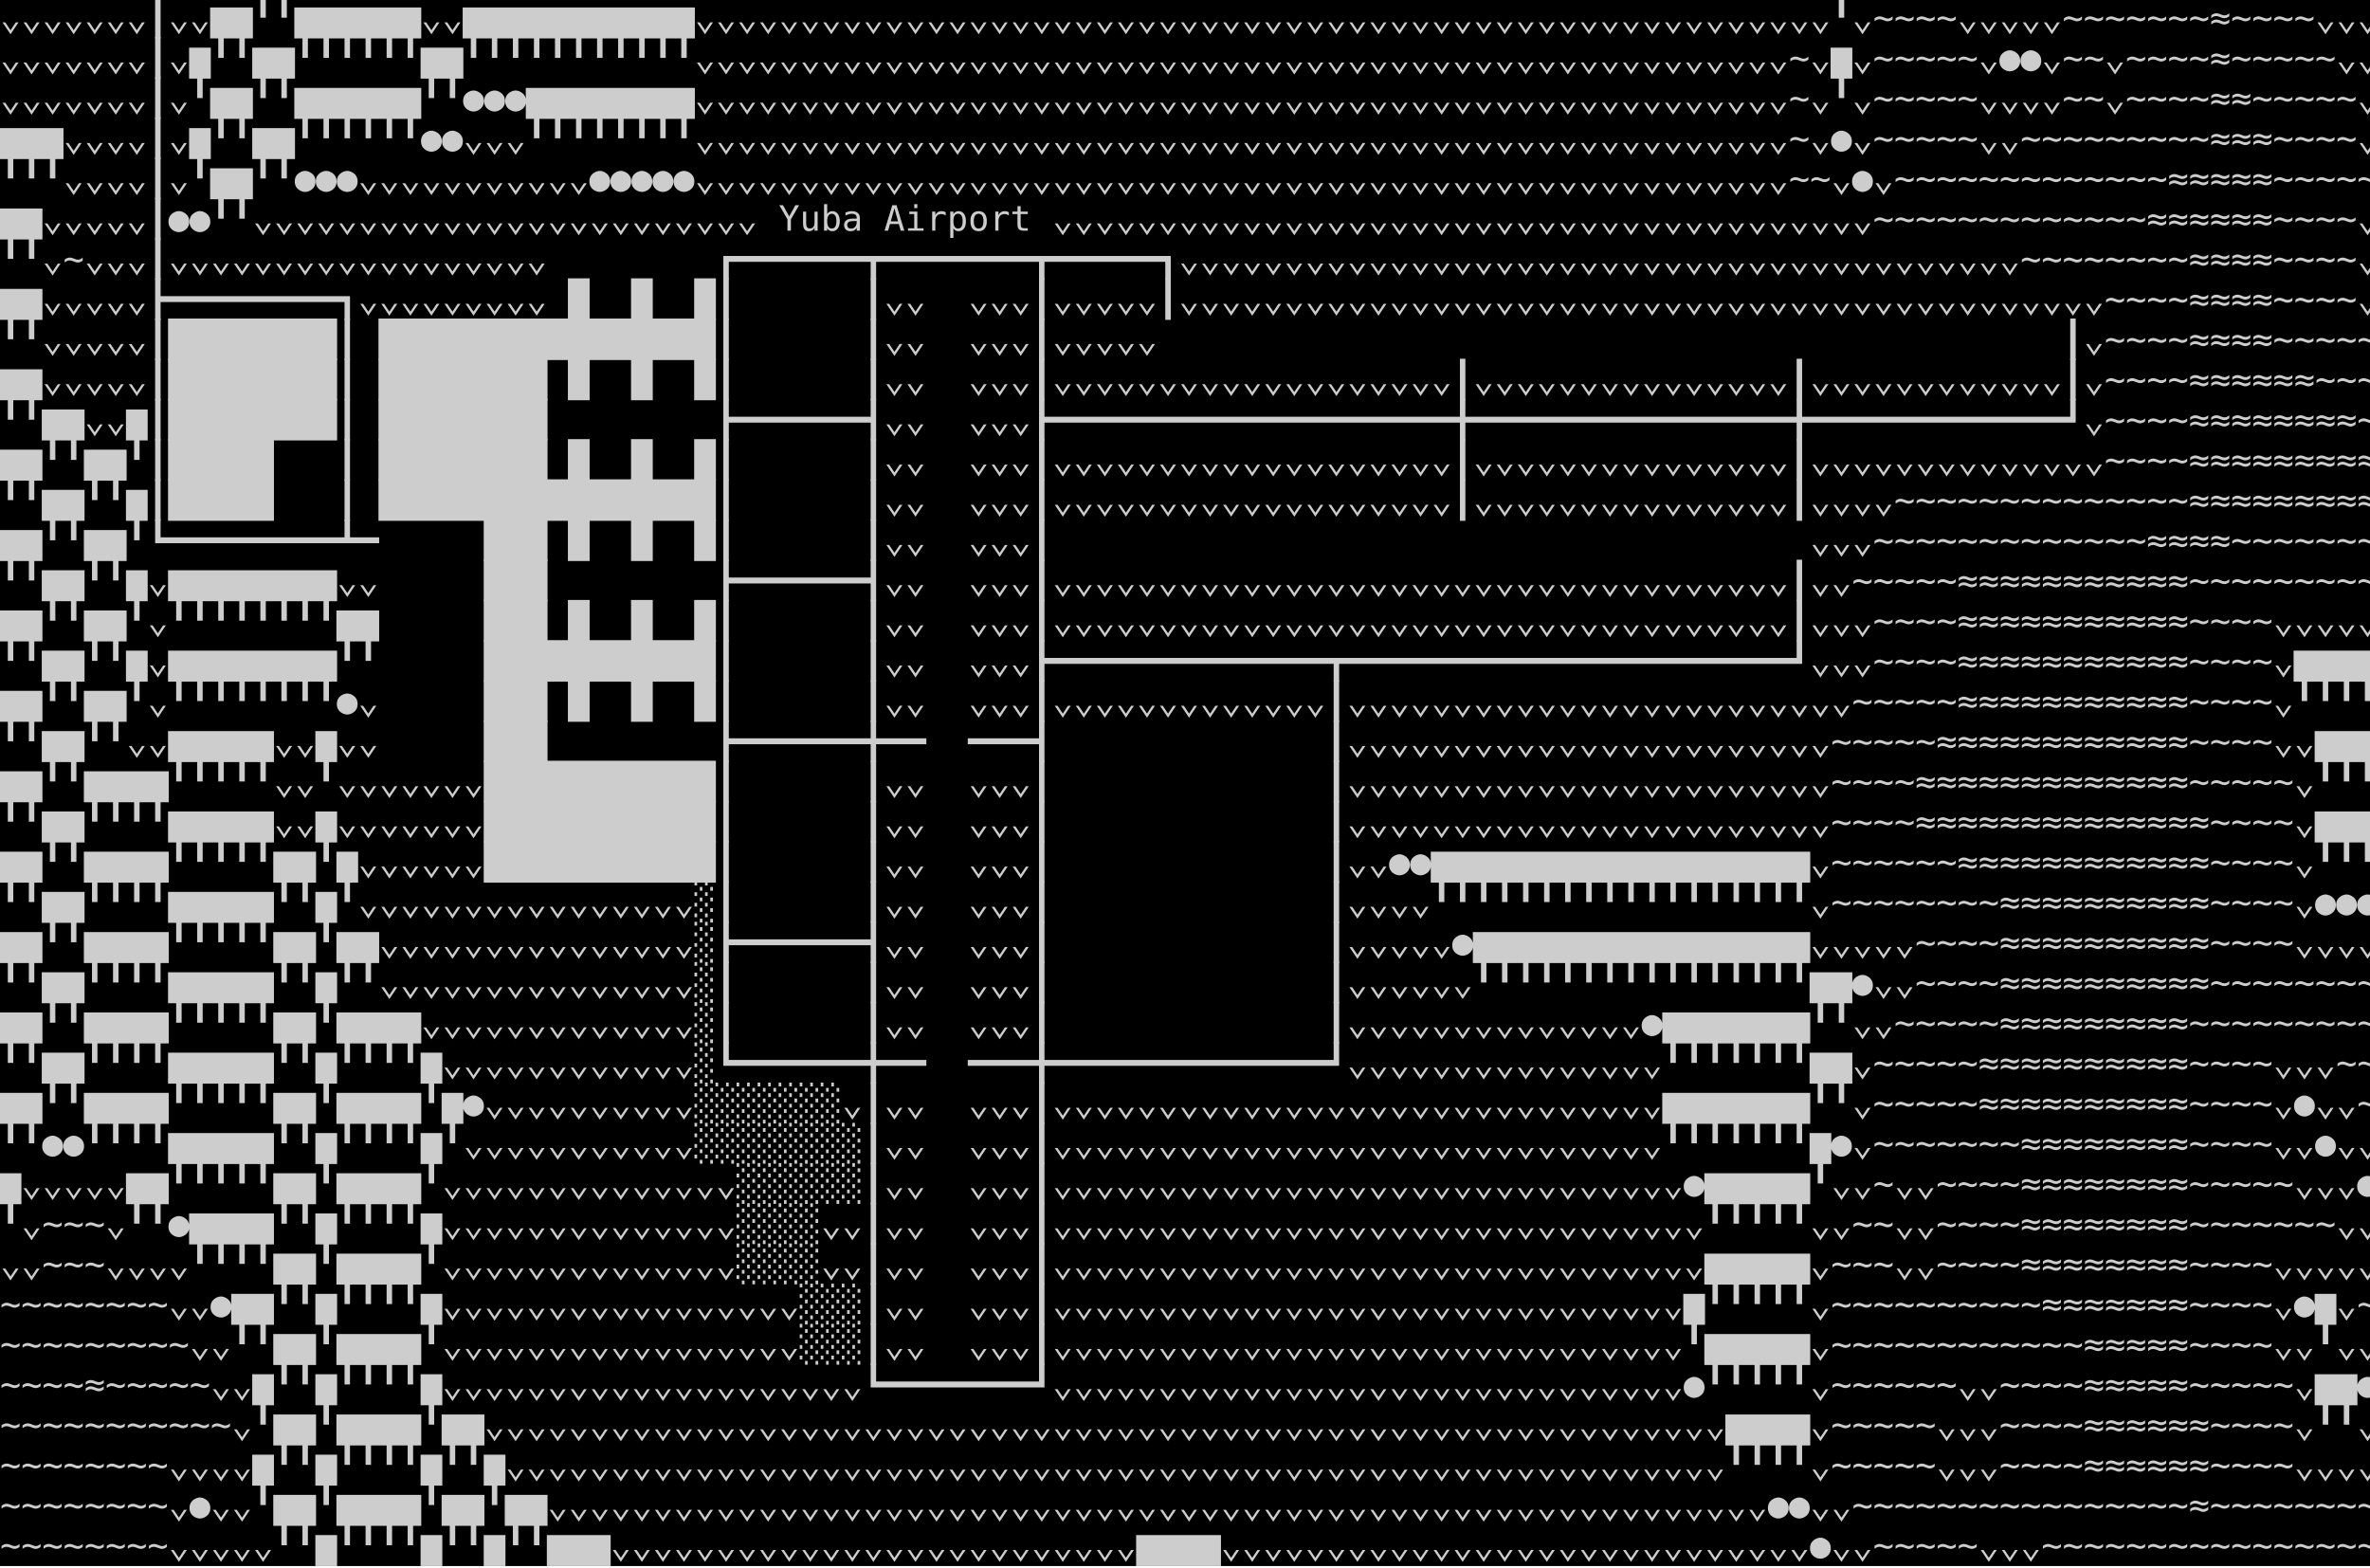
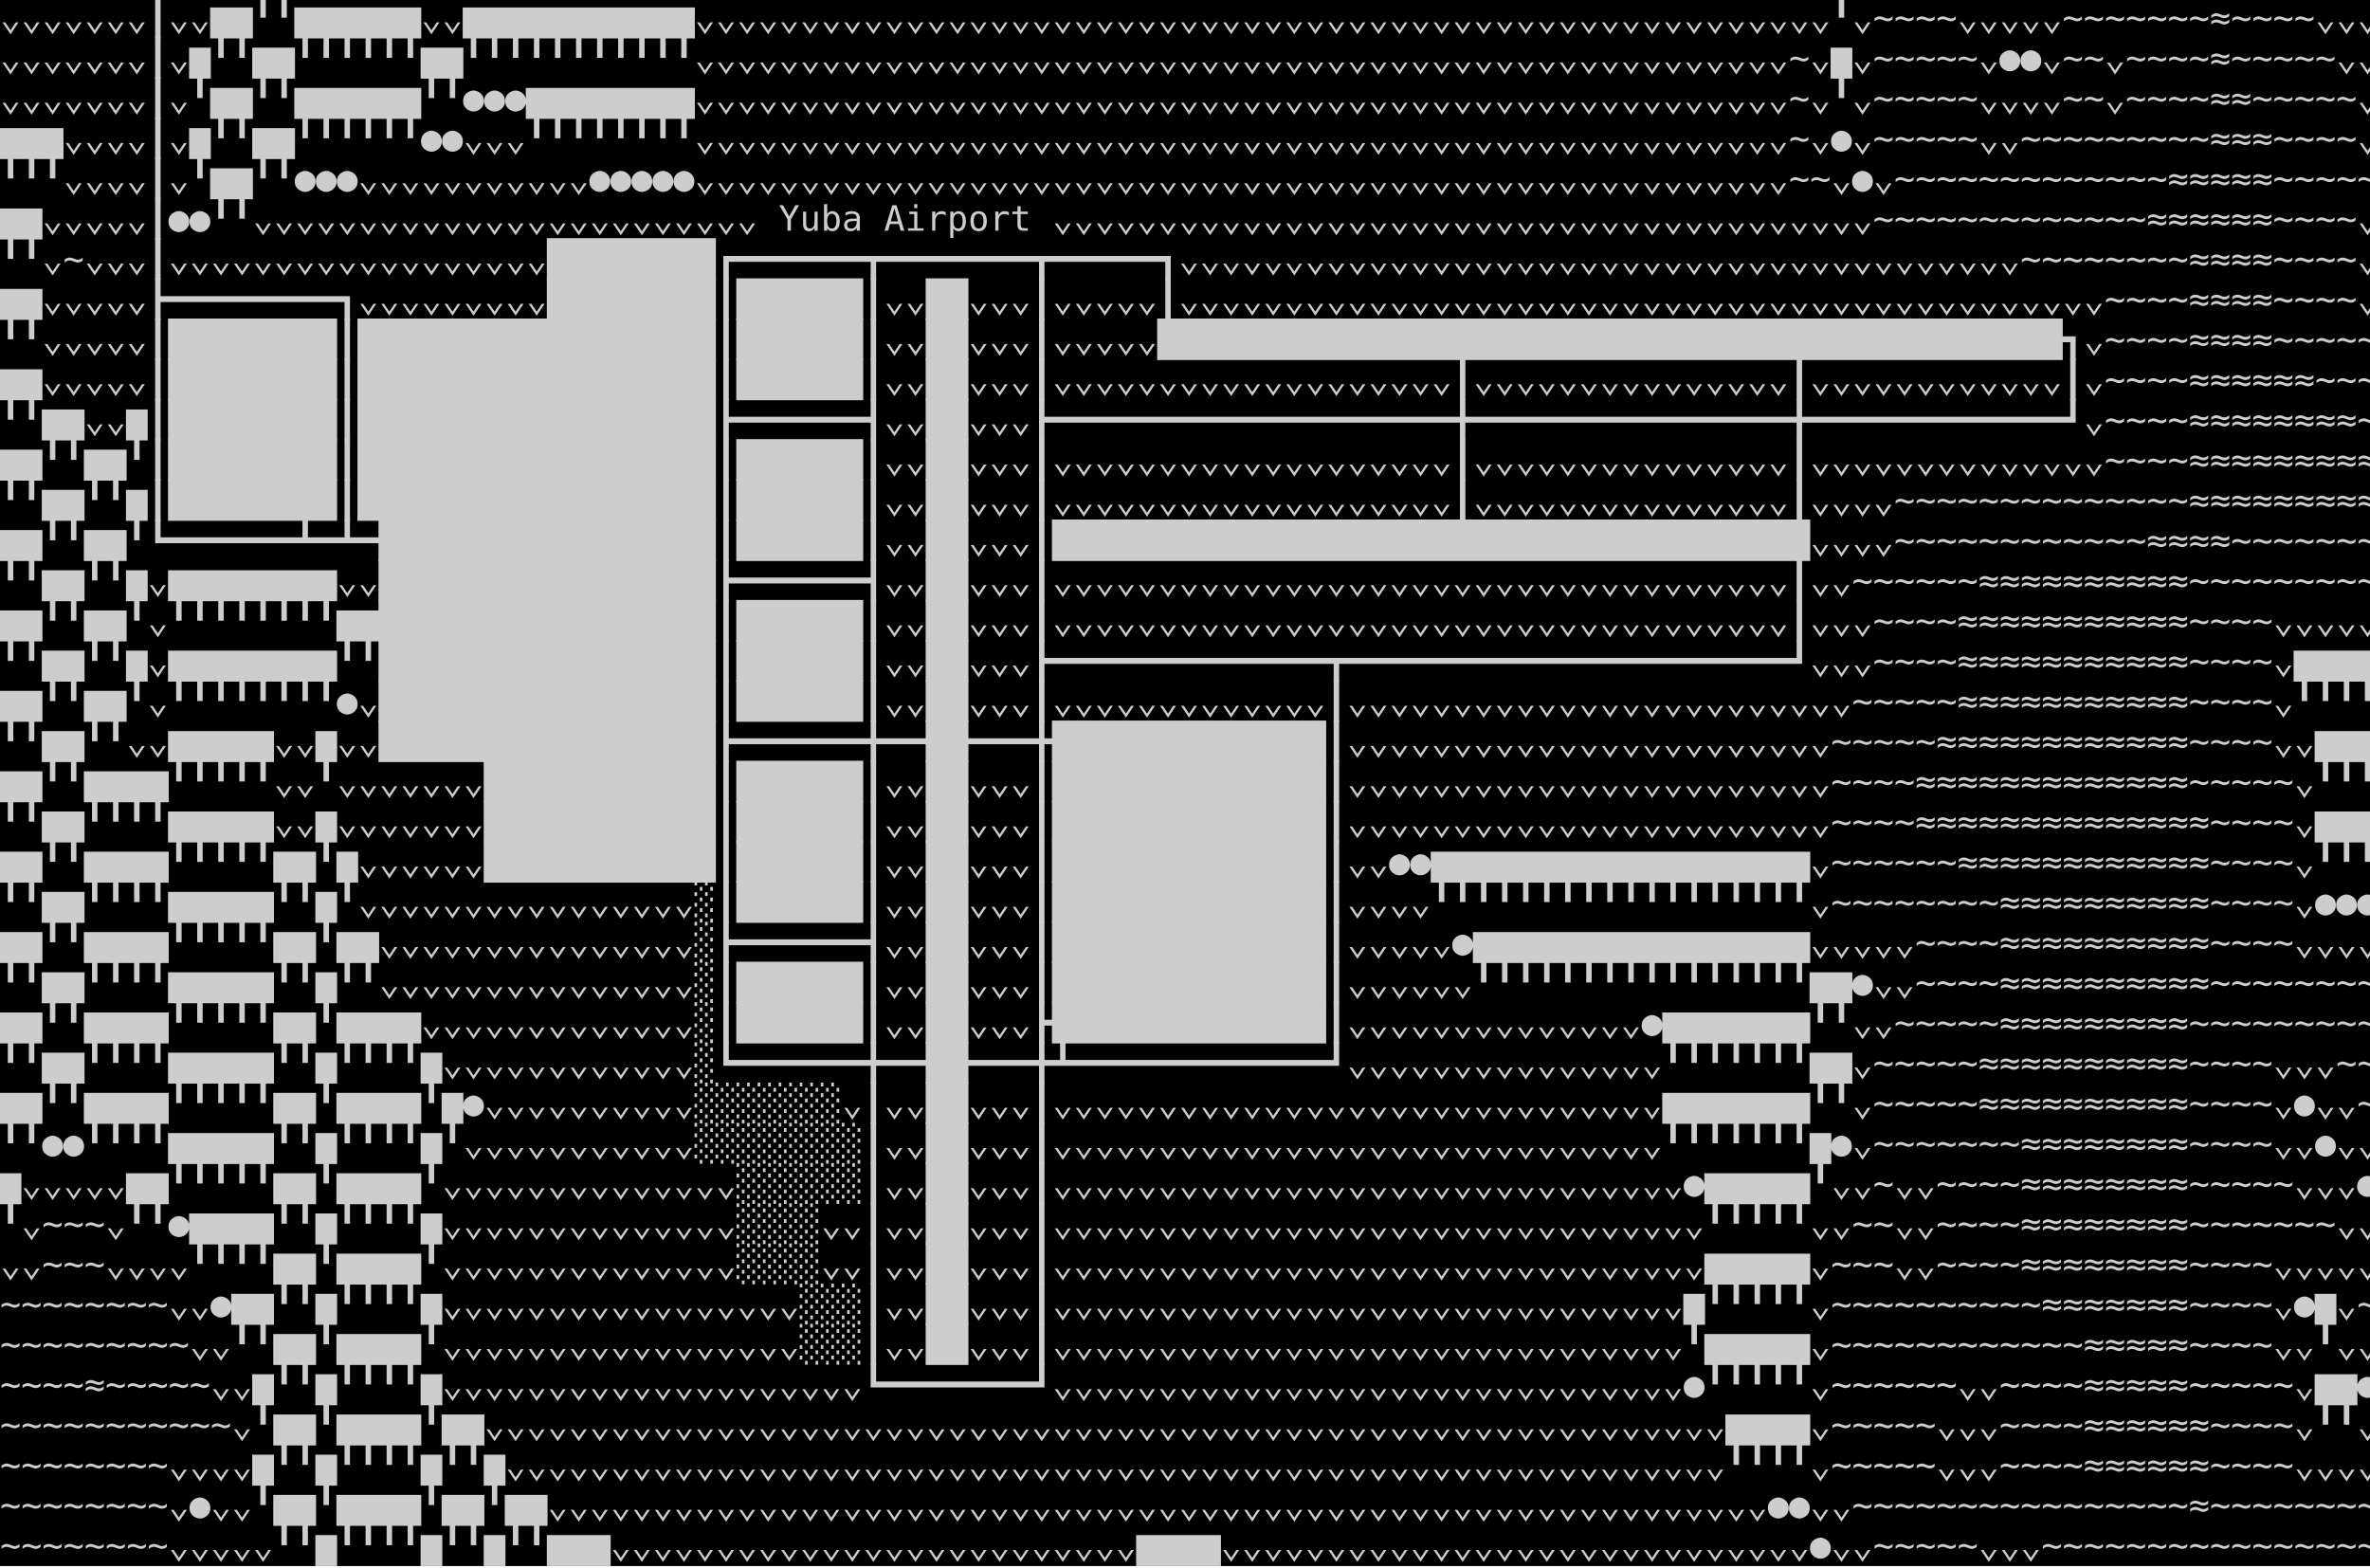
<svg xmlns="http://www.w3.org/2000/svg" version="1.1" width="678.0px" height="448.5px" viewBox="0 0 678.0 448.5" style="letter-spacing:0em;font-size:10px;font-family:'DejaVu Sans Mono';stroke:none">
  <text y="8.5" x="0.0" style="fill:#000000">█████████████████████████████████████████████████████████████████████████████████████████████████████████████████</text>
  <text y="20.0" x="0.0" style="fill:#000000">█████████████████████████████████████████████████████████████████████████████████████████████████████████████████</text>
  <text y="31.5" x="0.0" style="fill:#000000">█████████████████████████████████████████████████████████████████████████████████████████████████████████████████</text>
  <text y="43.0" x="0.0" style="fill:#000000">█████████████████████████████████████████████████████████████████████████████████████████████████████████████████</text>
  <text y="54.5" x="0.0" style="fill:#000000">█████████████████████████████████████████████████████████████████████████████████████████████████████████████████</text>
  <text y="66.0" x="0.0" style="fill:#000000">█████████████████████████████████████████████████████████████████████████████████████████████████████████████████</text>
  <text y="77.5" x="0.0" style="fill:#000000">█████████████████████████████████████████████████████████████████████████████████████████████████████████████████</text>
  <text y="89.0" x="0.0" style="fill:#000000">█████████████████████████████████████████████████████████████████████████████████████████████████████████████████</text>
  <text y="100.5" x="0.0" style="fill:#000000">█████████████████████████████████████████████████████████████████████████████████████████████████████████████████</text>
  <text y="112.0" x="0.0" style="fill:#000000">█████████████████████████████████████████████████████████████████████████████████████████████████████████████████</text>
  <text y="123.5" x="0.0" style="fill:#000000">█████████████████████████████████████████████████████████████████████████████████████████████████████████████████</text>
  <text y="135.0" x="0.0" style="fill:#000000">█████████████████████████████████████████████████████████████████████████████████████████████████████████████████</text>
  <text y="146.5" x="0.0" style="fill:#000000">█████████████████████████████████████████████████████████████████████████████████████████████████████████████████</text>
  <text y="158.0" x="0.0" style="fill:#000000">█████████████████████████████████████████████████████████████████████████████████████████████████████████████████</text>
  <text y="169.5" x="0.0" style="fill:#000000">█████████████████████████████████████████████████████████████████████████████████████████████████████████████████</text>
  <text y="181.0" x="0.0" style="fill:#000000">█████████████████████████████████████████████████████████████████████████████████████████████████████████████████</text>
  <text y="192.5" x="0.0" style="fill:#000000">█████████████████████████████████████████████████████████████████████████████████████████████████████████████████</text>
  <text y="204.0" x="0.0" style="fill:#000000">█████████████████████████████████████████████████████████████████████████████████████████████████████████████████</text>
  <text y="215.5" x="0.0" style="fill:#000000">█████████████████████████████████████████████████████████████████████████████████████████████████████████████████</text>
  <text y="227.0" x="0.0" style="fill:#000000">█████████████████████████████████████████████████████████████████████████████████████████████████████████████████</text>
  <text y="238.5" x="0.0" style="fill:#000000">█████████████████████████████████████████████████████████████████████████████████████████████████████████████████</text>
  <text y="250.0" x="0.0" style="fill:#000000">█████████████████████████████████████████████████████████████████████████████████████████████████████████████████</text>
  <text y="261.5" x="0.0" style="fill:#000000">█████████████████████████████████████████████████████████████████████████████████████████████████████████████████</text>
  <text y="273.0" x="0.0" style="fill:#000000">█████████████████████████████████████████████████████████████████████████████████████████████████████████████████</text>
  <text y="284.5" x="0.0" style="fill:#000000">█████████████████████████████████████████████████████████████████████████████████████████████████████████████████</text>
  <text y="296.0" x="0.0" style="fill:#000000">█████████████████████████████████████████████████████████████████████████████████████████████████████████████████</text>
  <text y="307.5" x="0.0" style="fill:#000000">█████████████████████████████████████████████████████████████████████████████████████████████████████████████████</text>
  <text y="319.0" x="0.0" style="fill:#000000">█████████████████████████████████████████████████████████████████████████████████████████████████████████████████</text>
  <text y="330.5" x="0.0" style="fill:#000000">█████████████████████████████████████████████████████████████████████████████████████████████████████████████████</text>
  <text y="342.0" x="0.0" style="fill:#000000">█████████████████████████████████████████████████████████████████████████████████████████████████████████████████</text>
  <text y="353.5" x="0.0" style="fill:#000000">█████████████████████████████████████████████████████████████████████████████████████████████████████████████████</text>
  <text y="365.0" x="0.0" style="fill:#000000">█████████████████████████████████████████████████████████████████████████████████████████████████████████████████</text>
  <text y="376.5" x="0.0" style="fill:#000000">█████████████████████████████████████████████████████████████████████████████████████████████████████████████████</text>
  <text y="388.0" x="0.0" style="fill:#000000">█████████████████████████████████████████████████████████████████████████████████████████████████████████████████</text>
  <text y="399.5" x="0.0" style="fill:#000000">█████████████████████████████████████████████████████████████████████████████████████████████████████████████████</text>
  <text y="411.0" x="0.0" style="fill:#000000">█████████████████████████████████████████████████████████████████████████████████████████████████████████████████</text>
  <text y="422.5" x="0.0" style="fill:#000000">█████████████████████████████████████████████████████████████████████████████████████████████████████████████████</text>
  <text y="434.0" x="0.0" style="fill:#000000">█████████████████████████████████████████████████████████████████████████████████████████████████████████████████</text>
  <text y="445.5" x="0.0" style="fill:#000000">█████████████████████████████████████████████████████████████████████████████████████████████████████████████████</text>
  <text y="8.5" x="0.0" style="fill:#cdcdcd">⌄⌄⌄⌄⌄⌄⌄┃⌄⌄▆▆╹╹▆▆▆▆▆▆⌄⌄▆▆▆▆▆▆▆▆▆▆▆⌄⌄⌄⌄⌄⌄⌄⌄⌄⌄⌄⌄⌄⌄⌄⌄⌄⌄⌄⌄⌄⌄⌄⌄⌄⌄⌄⌄⌄⌄⌄⌄⌄⌄⌄⌄⌄⌄⌄⌄⌄⌄⌄⌄⌄⌄⌄⌄⌄⌄⌄⌄⌄⌄╹⌄~~~~⌄⌄⌄⌄⌄~~~~~~~≈~~~~⌄⌄⌄</text>
  <text y="20.0" x="0.0" style="fill:#cdcdcd">⌄⌄⌄⌄⌄⌄⌄┃⌄▆╹╹▆▆╹╹╹╹╹╹▆▆╹╹╹╹╹╹╹╹╹╹╹⌄⌄⌄⌄⌄⌄⌄⌄⌄⌄⌄⌄⌄⌄⌄⌄⌄⌄⌄⌄⌄⌄⌄⌄⌄⌄⌄⌄⌄⌄⌄⌄⌄⌄⌄⌄⌄⌄⌄⌄⌄⌄⌄⌄⌄⌄⌄⌄⌄⌄⌄⌄~⌄▆⌄~~~~~⌄●●⌄~~⌄~~~~≈~~~~~⌄⌄</text>
  <text y="31.5" x="0.0" style="fill:#cdcdcd">⌄⌄⌄⌄⌄⌄⌄┃⌄╹▆▆╹╹▆▆▆▆▆▆╹╹●●●▆▆▆▆▆▆▆▆⌄⌄⌄⌄⌄⌄⌄⌄⌄⌄⌄⌄⌄⌄⌄⌄⌄⌄⌄⌄⌄⌄⌄⌄⌄⌄⌄⌄⌄⌄⌄⌄⌄⌄⌄⌄⌄⌄⌄⌄⌄⌄⌄⌄⌄⌄⌄⌄⌄⌄⌄⌄~⌄╹⌄~~~~~⌄⌄⌄⌄~~⌄~~~~≈≈~~~~~⌄</text>
  <text y="43.0" x="0.0" style="fill:#cdcdcd">▆▆▆⌄⌄⌄⌄┃⌄▆╹╹▆▆╹╹╹╹╹╹●●⌄⌄⌄╹╹╹╹╹╹╹╹⌄⌄⌄⌄⌄⌄⌄⌄⌄⌄⌄⌄⌄⌄⌄⌄⌄⌄⌄⌄⌄⌄⌄⌄⌄⌄⌄⌄⌄⌄⌄⌄⌄⌄⌄⌄⌄⌄⌄⌄⌄⌄⌄⌄⌄⌄⌄⌄⌄⌄⌄⌄~⌄●⌄~~~~~⌄⌄~~~~~~~~~≈≈≈~~~~⌄</text>
  <text y="54.5" x="0.0" style="fill:#cdcdcd">╹╹╹⌄⌄⌄⌄┃⌄╹▆▆╹╹●●●⌄⌄⌄⌄⌄⌄⌄⌄⌄⌄⌄●●●●●⌄⌄⌄⌄⌄⌄⌄⌄⌄⌄⌄⌄⌄⌄⌄⌄⌄⌄⌄⌄⌄⌄⌄⌄⌄⌄⌄⌄⌄⌄⌄⌄⌄⌄⌄⌄⌄⌄⌄⌄⌄⌄⌄⌄⌄⌄⌄⌄⌄⌄⌄⌄~~⌄●⌄~~~~~~~~~~~~~≈≈≈≈≈~~~~~</text>
  <text y="66.0" x="0.0" style="fill:#cdcdcd">▆▆⌄⌄⌄⌄⌄┃●●╹╹⌄⌄⌄⌄⌄⌄⌄⌄⌄⌄⌄⌄⌄⌄⌄⌄⌄⌄⌄⌄⌄⌄⌄⌄ Yuba Airport ⌄⌄⌄⌄⌄⌄⌄⌄⌄⌄⌄⌄⌄⌄⌄⌄⌄⌄⌄⌄⌄⌄⌄⌄⌄⌄⌄⌄⌄⌄⌄⌄⌄⌄⌄⌄⌄⌄⌄~~~~~~~~~~~~~≈≈≈≈≈≈~~~~⌄</text>
-   <text y="77.5" x="0.0" style="fill:#cdcdcd">╹╹⌄~⌄⌄⌄┃⌄⌄⌄⌄⌄⌄⌄⌄⌄⌄⌄⌄⌄⌄⌄⌄⌄⌄        ┏━━━━━━┳━━━━━━━┳━━━━━┓⌄⌄⌄⌄⌄⌄⌄⌄⌄⌄⌄⌄⌄⌄⌄⌄⌄⌄⌄⌄⌄⌄⌄⌄⌄⌄⌄⌄⌄⌄⌄⌄⌄⌄⌄⌄⌄⌄⌄⌄~~~~~~~~≈≈≈≈~~~~⌄</text>
-   <text y="89.0" x="0.0" style="fill:#cdcdcd">▆▆⌄⌄⌄⌄⌄┣━━━━━━━━┓⌄⌄⌄⌄⌄⌄⌄⌄⌄ █  █  █┃      ┃⌄⌄  ⌄⌄⌄┃⌄⌄⌄⌄⌄┃⌄⌄⌄⌄⌄⌄⌄⌄⌄⌄⌄⌄⌄⌄⌄⌄⌄⌄⌄⌄⌄⌄⌄⌄⌄⌄⌄⌄⌄⌄⌄⌄⌄⌄⌄⌄⌄⌄⌄⌄⌄⌄⌄⌄~~~~≈≈≈≈~~~~⌄</text>
-   <text y="100.5" x="0.0" style="fill:#cdcdcd">╹╹⌄⌄⌄⌄⌄┃████████┃ ████████████████┃      ┃⌄⌄  ⌄⌄⌄┃⌄⌄⌄⌄⌄                                           ┃⌄~~~~≈≈≈≈~~~~~</text>
-   <text y="112.0" x="0.0" style="fill:#cdcdcd">▆▆⌄⌄⌄⌄⌄┃████████┃ ████████ █  █  █┃      ┃⌄⌄  ⌄⌄⌄┃⌄⌄⌄⌄⌄⌄⌄⌄⌄⌄⌄⌄⌄⌄⌄⌄⌄⌄⌄┃⌄⌄⌄⌄⌄⌄⌄⌄⌄⌄⌄⌄⌄⌄⌄┃⌄⌄⌄⌄⌄⌄⌄⌄⌄⌄⌄⌄┃⌄~~~~≈≈≈≈≈≈~~~</text>
-   <text y="123.5" x="0.0" style="fill:#cdcdcd">╹╹▆▆⌄⌄▆┃████████┃ ████████        ┣━━━━━━┫⌄⌄  ⌄⌄⌄┣━━━━━━━━━━━━━━━━━━━╋━━━━━━━━━━━━━━━╋━━━━━━━━━━━━┛⌄~~~~≈≈≈≈≈≈≈≈~</text>
-   <text y="135.0" x="0.0" style="fill:#cdcdcd">▆▆╹╹▆▆╹┃█████   ┃ ████████ █  █  █┃      ┃⌄⌄  ⌄⌄⌄┃⌄⌄⌄⌄⌄⌄⌄⌄⌄⌄⌄⌄⌄⌄⌄⌄⌄⌄⌄┃⌄⌄⌄⌄⌄⌄⌄⌄⌄⌄⌄⌄⌄⌄⌄┃⌄⌄⌄⌄⌄⌄⌄⌄⌄⌄⌄⌄⌄⌄~~~~≈≈≈≈≈≈≈≈≈</text>
-   <text y="146.5" x="0.0" style="fill:#cdcdcd">╹╹▆▆╹╹▆┃█████   ┃ ████████████████┃      ┃⌄⌄  ⌄⌄⌄┃⌄⌄⌄⌄⌄⌄⌄⌄⌄⌄⌄⌄⌄⌄⌄⌄⌄⌄⌄┃⌄⌄⌄⌄⌄⌄⌄⌄⌄⌄⌄⌄⌄⌄⌄┃⌄⌄⌄⌄~~~~~~~~~~~~~~≈≈≈≈≈≈≈≈≈</text>
-   <text y="158.0" x="0.0" style="fill:#cdcdcd">▆▆╹╹▆▆╹┗━━━━━━━━┻━     ███ █  █  █┃      ┃⌄⌄  ⌄⌄⌄┃                                    ⌄⌄⌄~~~~~~~~~~~~~≈≈≈≈~~~~~~~</text>
-   <text y="169.5" x="0.0" style="fill:#cdcdcd">╹╹▆▆╹╹▆⌄▆▆▆▆▆▆▆▆⌄⌄     ███        ┣━━━━━━┫⌄⌄  ⌄⌄⌄┃⌄⌄⌄⌄⌄⌄⌄⌄⌄⌄⌄⌄⌄⌄⌄⌄⌄⌄⌄⌄⌄⌄⌄⌄⌄⌄⌄⌄⌄⌄⌄⌄⌄⌄⌄┃⌄⌄~~~~~≈≈≈≈≈≈≈≈≈≈≈~~~~~~~~~</text>
-   <text y="181.0" x="0.0" style="fill:#cdcdcd">▆▆╹╹▆▆╹⌄╹╹╹╹╹╹╹╹▆▆     ███ █  █  █┃      ┃⌄⌄  ⌄⌄⌄┃⌄⌄⌄⌄⌄⌄⌄⌄⌄⌄⌄⌄⌄⌄⌄⌄⌄⌄⌄⌄⌄⌄⌄⌄⌄⌄⌄⌄⌄⌄⌄⌄⌄⌄⌄┃⌄⌄⌄~~~~≈≈≈≈≈≈≈≈≈≈≈~~~~⌄⌄⌄⌄⌄</text>
-   <text y="192.5" x="0.0" style="fill:#cdcdcd">╹╹▆▆╹╹▆⌄▆▆▆▆▆▆▆▆╹╹     ███████████┃      ┃⌄⌄  ⌄⌄⌄┣━━━━━━━━━━━━━┳━━━━━━━━━━━━━━━━━━━━━┛⌄⌄⌄~~~~≈≈≈≈≈≈≈≈≈≈≈~~~~⌄▆▆▆▆</text>
-   <text y="204.0" x="0.0" style="fill:#cdcdcd">▆▆╹╹▆▆╹⌄╹╹╹╹╹╹╹╹●⌄     ███ █  █  █┃      ┃⌄⌄  ⌄⌄⌄┃⌄⌄⌄⌄⌄⌄⌄⌄⌄⌄⌄⌄⌄┃⌄⌄⌄⌄⌄⌄⌄⌄⌄⌄⌄⌄⌄⌄⌄⌄⌄⌄⌄⌄⌄⌄⌄⌄~~~~~≈≈≈≈≈≈≈≈≈≈≈~~~~⌄╹╹╹╹</text>
-   <text y="215.5" x="0.0" style="fill:#cdcdcd">╹╹▆▆╹╹⌄⌄▆▆▆▆▆⌄⌄▆⌄⌄     ███        ┣━━━━━━╋━━  ━━━┫             ┃⌄⌄⌄⌄⌄⌄⌄⌄⌄⌄⌄⌄⌄⌄⌄⌄⌄⌄⌄⌄⌄⌄⌄~~~~~≈≈≈≈≈≈≈≈≈≈≈≈~~~~⌄⌄▆▆▆</text>
-   <text y="227.0" x="0.0" style="fill:#cdcdcd">▆▆╹╹▆▆▆▆╹╹╹╹╹⌄⌄╹⌄⌄⌄⌄⌄⌄⌄███████████┃      ┃⌄⌄  ⌄⌄⌄┃             ┃⌄⌄⌄⌄⌄⌄⌄⌄⌄⌄⌄⌄⌄⌄⌄⌄⌄⌄⌄⌄⌄⌄⌄~~~~≈≈≈≈≈≈≈≈≈≈≈≈≈~~~~~⌄╹╹╹</text>
-   <text y="238.5" x="0.0" style="fill:#cdcdcd">╹╹▆▆╹╹╹╹▆▆▆▆▆⌄⌄▆⌄⌄⌄⌄⌄⌄⌄███████████┃      ┃⌄⌄  ⌄⌄⌄┃             ┃⌄⌄⌄⌄⌄⌄⌄⌄⌄⌄⌄⌄⌄⌄⌄⌄⌄⌄⌄⌄⌄⌄⌄~~~~≈≈≈≈≈≈≈≈≈≈≈≈≈≈~~~~⌄▆▆▆</text>
-   <text y="250.0" x="0.0" style="fill:#cdcdcd">▆▆╹╹▆▆▆▆╹╹╹╹╹▆▆╹▆⌄⌄⌄⌄⌄⌄███████████┃      ┃⌄⌄  ⌄⌄⌄┃             ┃⌄⌄●●▆▆▆▆▆▆▆▆▆▆▆▆▆▆▆▆▆▆⌄~~~~~~≈≈≈≈≈≈≈≈≈≈≈≈~~~~⌄╹╹╹</text>
-   <text y="261.5" x="0.0" style="fill:#cdcdcd">╹╹▆▆╹╹╹╹▆▆▆▆▆╹╹▆╹⌄⌄⌄⌄⌄⌄⌄⌄⌄⌄⌄⌄⌄⌄⌄⌄░┃      ┃⌄⌄  ⌄⌄⌄┃             ┃⌄⌄⌄⌄╹╹╹╹╹╹╹╹╹╹╹╹╹╹╹╹╹╹⌄~~~~~~~~≈≈≈≈≈≈≈≈≈≈~~~~⌄●●●</text>
-   <text y="273.0" x="0.0" style="fill:#cdcdcd">▆▆╹╹▆▆▆▆╹╹╹╹╹▆▆╹▆▆⌄⌄⌄⌄⌄⌄⌄⌄⌄⌄⌄⌄⌄⌄⌄░┣━━━━━━┫⌄⌄  ⌄⌄⌄┃             ┃⌄⌄⌄⌄⌄●▆▆▆▆▆▆▆▆▆▆▆▆▆▆▆▆⌄⌄⌄⌄⌄~~~~≈≈≈≈≈≈≈≈≈≈~~~~⌄⌄⌄⌄</text>
-   <text y="284.5" x="0.0" style="fill:#cdcdcd">╹╹▆▆╹╹╹╹▆▆▆▆▆╹╹▆╹╹⌄⌄⌄⌄⌄⌄⌄⌄⌄⌄⌄⌄⌄⌄⌄░┃      ┃⌄⌄  ⌄⌄⌄┃             ┃⌄⌄⌄⌄⌄⌄╹╹╹╹╹╹╹╹╹╹╹╹╹╹╹╹▆▆●⌄⌄~~~~≈≈≈≈≈≈≈≈≈≈~~~~~~~~</text>
-   <text y="296.0" x="0.0" style="fill:#cdcdcd">▆▆╹╹▆▆▆▆╹╹╹╹╹▆▆╹▆▆▆▆⌄⌄⌄⌄⌄⌄⌄⌄⌄⌄⌄⌄⌄░┃      ┃⌄⌄  ⌄⌄⌄┃             ┃⌄⌄⌄⌄⌄⌄⌄⌄⌄⌄⌄⌄⌄⌄●▆▆▆▆▆▆▆╹╹⌄⌄~~~~~≈≈≈≈≈≈≈≈≈~~~~~~~~~</text>
-   <text y="307.5" x="0.0" style="fill:#cdcdcd">╹╹▆▆╹╹╹╹▆▆▆▆▆╹╹▆╹╹╹╹▆⌄⌄⌄⌄⌄⌄⌄⌄⌄⌄⌄⌄░┗━━━━━━╋━━  ━━━╋━━━━━━━━━━━━━┛⌄⌄⌄⌄⌄⌄⌄⌄⌄⌄⌄⌄⌄⌄⌄╹╹╹╹╹╹╹▆▆⌄~~~~~≈≈≈≈≈≈≈≈≈≈~~~~⌄⌄⌄~~</text>
-   <text y="319.0" x="0.0" style="fill:#cdcdcd">▆▆╹╹▆▆▆▆╹╹╹╹╹▆▆╹▆▆▆▆╹▆●⌄⌄⌄⌄⌄⌄⌄⌄⌄⌄░░░░░░░⌄┃⌄⌄  ⌄⌄⌄┃⌄⌄⌄⌄⌄⌄⌄⌄⌄⌄⌄⌄⌄⌄⌄⌄⌄⌄⌄⌄⌄⌄⌄⌄⌄⌄⌄⌄⌄▆▆▆▆▆▆▆╹╹⌄~~~~~≈≈≈≈≈≈≈≈≈≈~~~~⌄●⌄⌄~</text>
-   <text y="330.5" x="0.0" style="fill:#cdcdcd">╹╹●●╹╹╹╹▆▆▆▆▆╹╹▆╹╹╹╹▆╹⌄⌄⌄⌄⌄⌄⌄⌄⌄⌄⌄░░░░░░░░┃⌄⌄  ⌄⌄⌄┃⌄⌄⌄⌄⌄⌄⌄⌄⌄⌄⌄⌄⌄⌄⌄⌄⌄⌄⌄⌄⌄⌄⌄⌄⌄⌄⌄⌄⌄╹╹╹╹╹╹╹▆●⌄~~~~~~~≈≈≈≈≈≈≈≈~~~~⌄⌄●⌄⌄</text>
-   <text y="342.0" x="0.0" style="fill:#cdcdcd">▆⌄⌄⌄⌄⌄▆▆╹╹╹╹╹▆▆╹▆▆▆▆╹⌄⌄⌄⌄⌄⌄⌄⌄⌄⌄⌄⌄⌄⌄░░░░░░┃⌄⌄  ⌄⌄⌄┃⌄⌄⌄⌄⌄⌄⌄⌄⌄⌄⌄⌄⌄⌄⌄⌄⌄⌄⌄⌄⌄⌄⌄⌄⌄⌄⌄⌄⌄⌄●▆▆▆▆▆╹⌄⌄~⌄⌄~~~~≈≈≈≈≈≈≈≈~~~~~⌄⌄⌄●</text>
-   <text y="353.5" x="0.0" style="fill:#cdcdcd">╹⌄~~~⌄╹╹●▆▆▆▆╹╹▆╹╹╹╹▆⌄⌄⌄⌄⌄⌄⌄⌄⌄⌄⌄⌄⌄⌄░░░░⌄⌄┃⌄⌄  ⌄⌄⌄┃⌄⌄⌄⌄⌄⌄⌄⌄⌄⌄⌄⌄⌄⌄⌄⌄⌄⌄⌄⌄⌄⌄⌄⌄⌄⌄⌄⌄⌄⌄⌄╹╹╹╹╹⌄⌄~~⌄⌄~~~~≈≈≈≈≈≈≈≈~~~~~~~⌄⌄</text>
-   <text y="365.0" x="0.0" style="fill:#cdcdcd">⌄⌄~~~⌄⌄⌄⌄╹╹╹╹▆▆╹▆▆▆▆╹⌄⌄⌄⌄⌄⌄⌄⌄⌄⌄⌄⌄⌄⌄░░░░⌄⌄┃⌄⌄  ⌄⌄⌄┃⌄⌄⌄⌄⌄⌄⌄⌄⌄⌄⌄⌄⌄⌄⌄⌄⌄⌄⌄⌄⌄⌄⌄⌄⌄⌄⌄⌄⌄⌄⌄▆▆▆▆▆⌄~~~⌄⌄~~~~≈≈≈≈≈≈≈≈~~~~⌄⌄⌄⌄⌄</text>
-   <text y="376.5" x="0.0" style="fill:#cdcdcd">~~~~~~~~⌄⌄●▆▆╹╹▆╹╹╹╹▆⌄⌄⌄⌄⌄⌄⌄⌄⌄⌄⌄⌄⌄⌄⌄⌄⌄░░░┃⌄⌄  ⌄⌄⌄┃⌄⌄⌄⌄⌄⌄⌄⌄⌄⌄⌄⌄⌄⌄⌄⌄⌄⌄⌄⌄⌄⌄⌄⌄⌄⌄⌄⌄⌄⌄▆╹╹╹╹╹⌄~~~~~~~~~~≈≈≈≈≈≈≈~~~~⌄●▆⌄~</text>
-   <text y="388.0" x="0.0" style="fill:#cdcdcd">~~~~~~~~~⌄⌄╹╹▆▆╹▆▆▆▆╹⌄⌄⌄⌄⌄⌄⌄⌄⌄⌄⌄⌄⌄⌄⌄⌄⌄░░░┃⌄⌄  ⌄⌄⌄┃⌄⌄⌄⌄⌄⌄⌄⌄⌄⌄⌄⌄⌄⌄⌄⌄⌄⌄⌄⌄⌄⌄⌄⌄⌄⌄⌄⌄⌄⌄╹▆▆▆▆▆⌄~~~~~~~~~~~~≈≈≈≈≈~~~~⌄⌄╹⌄⌄</text>
+   <text y="77.5" x="0.0" style="fill:#cdcdcd">╹╹⌄~⌄⌄⌄┃⌄⌄⌄⌄⌄⌄⌄⌄⌄⌄⌄⌄⌄⌄⌄⌄⌄⌄████████┏━━━━━━┳━━━━━━━┳━━━━━┓⌄⌄⌄⌄⌄⌄⌄⌄⌄⌄⌄⌄⌄⌄⌄⌄⌄⌄⌄⌄⌄⌄⌄⌄⌄⌄⌄⌄⌄⌄⌄⌄⌄⌄⌄⌄⌄⌄⌄⌄~~~~~~~~≈≈≈≈~~~~⌄</text>
+   <text y="89.0" x="0.0" style="fill:#cdcdcd">▆▆⌄⌄⌄⌄⌄┣━━━━━━━━┓⌄⌄⌄⌄⌄⌄⌄⌄⌄████████┃██████┃⌄⌄██⌄⌄⌄┃⌄⌄⌄⌄⌄┃⌄⌄⌄⌄⌄⌄⌄⌄⌄⌄⌄⌄⌄⌄⌄⌄⌄⌄⌄⌄⌄⌄⌄⌄⌄⌄⌄⌄⌄⌄⌄⌄⌄⌄⌄⌄⌄⌄⌄⌄⌄⌄⌄⌄~~~~≈≈≈≈~~~~⌄</text>
+   <text y="100.5" x="0.0" style="fill:#cdcdcd">╹╹⌄⌄⌄⌄⌄┃████████┃█████████████████┃██████┃⌄⌄██⌄⌄⌄┃⌄⌄⌄⌄⌄███████████████████████████████████████████┓⌄~~~~≈≈≈≈~~~~~</text>
+   <text y="112.0" x="0.0" style="fill:#cdcdcd">▆▆⌄⌄⌄⌄⌄┃████████┃█████████████████┃██████┃⌄⌄██⌄⌄⌄┃⌄⌄⌄⌄⌄⌄⌄⌄⌄⌄⌄⌄⌄⌄⌄⌄⌄⌄⌄┃⌄⌄⌄⌄⌄⌄⌄⌄⌄⌄⌄⌄⌄⌄⌄┃⌄⌄⌄⌄⌄⌄⌄⌄⌄⌄⌄⌄┃⌄~~~~≈≈≈≈≈≈~~~</text>
+   <text y="123.5" x="0.0" style="fill:#cdcdcd">╹╹▆▆⌄⌄▆┃████████┃█████████████████┣━━━━━━┫⌄⌄██⌄⌄⌄┣━━━━━━━━━━━━━━━━━━━╋━━━━━━━━━━━━━━━╋━━━━━━━━━━━━┛⌄~~~~≈≈≈≈≈≈≈≈~</text>
+   <text y="135.0" x="0.0" style="fill:#cdcdcd">▆▆╹╹▆▆╹┃████████┃█████████████████┃██████┃⌄⌄██⌄⌄⌄┃⌄⌄⌄⌄⌄⌄⌄⌄⌄⌄⌄⌄⌄⌄⌄⌄⌄⌄⌄┃⌄⌄⌄⌄⌄⌄⌄⌄⌄⌄⌄⌄⌄⌄⌄┃⌄⌄⌄⌄⌄⌄⌄⌄⌄⌄⌄⌄⌄⌄~~~~≈≈≈≈≈≈≈≈≈</text>
+   <text y="146.5" x="0.0" style="fill:#cdcdcd">╹╹▆▆╹╹▆┃████████┃█████████████████┃██████┃⌄⌄██⌄⌄⌄┃⌄⌄⌄⌄⌄⌄⌄⌄⌄⌄⌄⌄⌄⌄⌄⌄⌄⌄⌄┃⌄⌄⌄⌄⌄⌄⌄⌄⌄⌄⌄⌄⌄⌄⌄┃⌄⌄⌄⌄~~~~~~~~~~~~~~≈≈≈≈≈≈≈≈≈</text>
+   <text y="158.0" x="0.0" style="fill:#cdcdcd">▆▆╹╹▆▆╹┗━━━━━━┻━┻━████████████████┃██████┃⌄⌄██⌄⌄⌄┃████████████████████████████████████⌄⌄⌄⌄~~~~~~~~~~~~≈≈≈≈~~~~~~~</text>
+   <text y="169.5" x="0.0" style="fill:#cdcdcd">╹╹▆▆╹╹▆⌄▆▆▆▆▆▆▆▆⌄⌄████████████████┣━━━━━━┫⌄⌄██⌄⌄⌄┃⌄⌄⌄⌄⌄⌄⌄⌄⌄⌄⌄⌄⌄⌄⌄⌄⌄⌄⌄⌄⌄⌄⌄⌄⌄⌄⌄⌄⌄⌄⌄⌄⌄⌄⌄┃⌄⌄~~~~~~≈≈≈≈≈≈≈≈≈≈~~~~~~~~~</text>
+   <text y="181.0" x="0.0" style="fill:#cdcdcd">▆▆╹╹▆▆╹⌄╹╹╹╹╹╹╹╹▆▆████████████████┃██████┃⌄⌄██⌄⌄⌄┃⌄⌄⌄⌄⌄⌄⌄⌄⌄⌄⌄⌄⌄⌄⌄⌄⌄⌄⌄⌄⌄⌄⌄⌄⌄⌄⌄⌄⌄⌄⌄⌄⌄⌄⌄┃⌄⌄⌄~~~~≈≈≈≈≈≈≈≈≈≈≈~~~~⌄⌄⌄⌄⌄</text>
+   <text y="192.5" x="0.0" style="fill:#cdcdcd">╹╹▆▆╹╹▆⌄▆▆▆▆▆▆▆▆╹╹████████████████┃██████┃⌄⌄██⌄⌄⌄┣━━━━━━━━━━━━━┳━━━━━━━━━━━━━━━━━━━━━┛⌄⌄⌄~~~~≈≈≈≈≈≈≈≈≈≈≈~~~~⌄▆▆▆▆</text>
+   <text y="204.0" x="0.0" style="fill:#cdcdcd">▆▆╹╹▆▆╹⌄╹╹╹╹╹╹╹╹●⌄████████████████┃██████┃⌄⌄██⌄⌄⌄┃⌄⌄⌄⌄⌄⌄⌄⌄⌄⌄⌄⌄⌄┃⌄⌄⌄⌄⌄⌄⌄⌄⌄⌄⌄⌄⌄⌄⌄⌄⌄⌄⌄⌄⌄⌄⌄⌄~~~~~≈≈≈≈≈≈≈≈≈≈≈~~~~⌄╹╹╹╹</text>
+   <text y="215.5" x="0.0" style="fill:#cdcdcd">╹╹▆▆╹╹⌄⌄▆▆▆▆▆⌄⌄▆⌄⌄████████████████┣━━━━━━╋━━██━━━╋█████████████┃⌄⌄⌄⌄⌄⌄⌄⌄⌄⌄⌄⌄⌄⌄⌄⌄⌄⌄⌄⌄⌄⌄⌄~~~~~≈≈≈≈≈≈≈≈≈≈≈≈~~~~⌄⌄▆▆▆</text>
+   <text y="227.0" x="0.0" style="fill:#cdcdcd">▆▆╹╹▆▆▆▆╹╹╹╹╹⌄⌄╹⌄⌄⌄⌄⌄⌄⌄███████████┃██████┃⌄⌄██⌄⌄⌄┃█████████████┃⌄⌄⌄⌄⌄⌄⌄⌄⌄⌄⌄⌄⌄⌄⌄⌄⌄⌄⌄⌄⌄⌄⌄~~~~≈≈≈≈≈≈≈≈≈≈≈≈≈~~~~~⌄╹╹╹</text>
+   <text y="238.5" x="0.0" style="fill:#cdcdcd">╹╹▆▆╹╹╹╹▆▆▆▆▆⌄⌄▆⌄⌄⌄⌄⌄⌄⌄███████████┃██████┃⌄⌄██⌄⌄⌄┃█████████████┃⌄⌄⌄⌄⌄⌄⌄⌄⌄⌄⌄⌄⌄⌄⌄⌄⌄⌄⌄⌄⌄⌄⌄~~~~≈≈≈≈≈≈≈≈≈≈≈≈≈≈~~~~⌄▆▆▆</text>
+   <text y="250.0" x="0.0" style="fill:#cdcdcd">▆▆╹╹▆▆▆▆╹╹╹╹╹▆▆╹▆⌄⌄⌄⌄⌄⌄███████████┃██████┃⌄⌄██⌄⌄⌄┃█████████████┃⌄⌄●●▆▆▆▆▆▆▆▆▆▆▆▆▆▆▆▆▆▆⌄~~~~~~≈≈≈≈≈≈≈≈≈≈≈≈~~~~⌄╹╹╹</text>
+   <text y="261.5" x="0.0" style="fill:#cdcdcd">╹╹▆▆╹╹╹╹▆▆▆▆▆╹╹▆╹⌄⌄⌄⌄⌄⌄⌄⌄⌄⌄⌄⌄⌄⌄⌄⌄░┃██████┃⌄⌄██⌄⌄⌄┃█████████████┃⌄⌄⌄⌄╹╹╹╹╹╹╹╹╹╹╹╹╹╹╹╹╹╹⌄~~~~~~~~≈≈≈≈≈≈≈≈≈≈~~~~⌄●●●</text>
+   <text y="273.0" x="0.0" style="fill:#cdcdcd">▆▆╹╹▆▆▆▆╹╹╹╹╹▆▆╹▆▆⌄⌄⌄⌄⌄⌄⌄⌄⌄⌄⌄⌄⌄⌄⌄░┣━━━━━━┫⌄⌄██⌄⌄⌄┃█████████████┃⌄⌄⌄⌄⌄●▆▆▆▆▆▆▆▆▆▆▆▆▆▆▆▆⌄⌄⌄⌄⌄~~~~≈≈≈≈≈≈≈≈≈≈~~~~⌄⌄⌄⌄</text>
+   <text y="284.5" x="0.0" style="fill:#cdcdcd">╹╹▆▆╹╹╹╹▆▆▆▆▆╹╹▆╹╹⌄⌄⌄⌄⌄⌄⌄⌄⌄⌄⌄⌄⌄⌄⌄░┃██████┃⌄⌄██⌄⌄⌄┃█████████████┃⌄⌄⌄⌄⌄⌄╹╹╹╹╹╹╹╹╹╹╹╹╹╹╹╹▆▆●⌄⌄~~~~≈≈≈≈≈≈≈≈≈≈~~~~~~~~</text>
+   <text y="296.0" x="0.0" style="fill:#cdcdcd">▆▆╹╹▆▆▆▆╹╹╹╹╹▆▆╹▆▆▆▆⌄⌄⌄⌄⌄⌄⌄⌄⌄⌄⌄⌄⌄░┃██████┃⌄⌄██⌄⌄⌄┣█████████████┃⌄⌄⌄⌄⌄⌄⌄⌄⌄⌄⌄⌄⌄⌄●▆▆▆▆▆▆▆╹╹⌄⌄~~~~~≈≈≈≈≈≈≈≈≈~~~~~~~~~</text>
+   <text y="307.5" x="0.0" style="fill:#cdcdcd">╹╹▆▆╹╹╹╹▆▆▆▆▆╹╹▆╹╹╹╹▆⌄⌄⌄⌄⌄⌄⌄⌄⌄⌄⌄⌄░┗━━━━━━╋━━██━━━╋┻━━━━━━━━━━━━┛⌄⌄⌄⌄⌄⌄⌄⌄⌄⌄⌄⌄⌄⌄⌄╹╹╹╹╹╹╹▆▆⌄~~~~~≈≈≈≈≈≈≈≈≈≈~~~~⌄⌄⌄~~</text>
+   <text y="319.0" x="0.0" style="fill:#cdcdcd">▆▆╹╹▆▆▆▆╹╹╹╹╹▆▆╹▆▆▆▆╹▆●⌄⌄⌄⌄⌄⌄⌄⌄⌄⌄░░░░░░░⌄┃⌄⌄██⌄⌄⌄┃⌄⌄⌄⌄⌄⌄⌄⌄⌄⌄⌄⌄⌄⌄⌄⌄⌄⌄⌄⌄⌄⌄⌄⌄⌄⌄⌄⌄⌄▆▆▆▆▆▆▆╹╹⌄~~~~~≈≈≈≈≈≈≈≈≈≈~~~~⌄●⌄⌄~</text>
+   <text y="330.5" x="0.0" style="fill:#cdcdcd">╹╹●●╹╹╹╹▆▆▆▆▆╹╹▆╹╹╹╹▆╹⌄⌄⌄⌄⌄⌄⌄⌄⌄⌄⌄░░░░░░░░┃⌄⌄██⌄⌄⌄┃⌄⌄⌄⌄⌄⌄⌄⌄⌄⌄⌄⌄⌄⌄⌄⌄⌄⌄⌄⌄⌄⌄⌄⌄⌄⌄⌄⌄⌄╹╹╹╹╹╹╹▆●⌄~~~~~~~≈≈≈≈≈≈≈≈~~~~⌄⌄●⌄⌄</text>
+   <text y="342.0" x="0.0" style="fill:#cdcdcd">▆⌄⌄⌄⌄⌄▆▆╹╹╹╹╹▆▆╹▆▆▆▆╹⌄⌄⌄⌄⌄⌄⌄⌄⌄⌄⌄⌄⌄⌄░░░░░░┃⌄⌄██⌄⌄⌄┃⌄⌄⌄⌄⌄⌄⌄⌄⌄⌄⌄⌄⌄⌄⌄⌄⌄⌄⌄⌄⌄⌄⌄⌄⌄⌄⌄⌄⌄⌄●▆▆▆▆▆╹⌄⌄~⌄⌄~~~~≈≈≈≈≈≈≈≈~~~~~⌄⌄⌄●</text>
+   <text y="353.5" x="0.0" style="fill:#cdcdcd">╹⌄~~~⌄╹╹●▆▆▆▆╹╹▆╹╹╹╹▆⌄⌄⌄⌄⌄⌄⌄⌄⌄⌄⌄⌄⌄⌄░░░░⌄⌄┃⌄⌄██⌄⌄⌄┃⌄⌄⌄⌄⌄⌄⌄⌄⌄⌄⌄⌄⌄⌄⌄⌄⌄⌄⌄⌄⌄⌄⌄⌄⌄⌄⌄⌄⌄⌄⌄╹╹╹╹╹⌄⌄~~⌄⌄~~~~≈≈≈≈≈≈≈≈~~~~~~~⌄⌄</text>
+   <text y="365.0" x="0.0" style="fill:#cdcdcd">⌄⌄~~~⌄⌄⌄⌄╹╹╹╹▆▆╹▆▆▆▆╹⌄⌄⌄⌄⌄⌄⌄⌄⌄⌄⌄⌄⌄⌄░░░░⌄⌄┃⌄⌄██⌄⌄⌄┃⌄⌄⌄⌄⌄⌄⌄⌄⌄⌄⌄⌄⌄⌄⌄⌄⌄⌄⌄⌄⌄⌄⌄⌄⌄⌄⌄⌄⌄⌄⌄▆▆▆▆▆⌄~~~⌄⌄~~~~≈≈≈≈≈≈≈≈~~~~⌄⌄⌄⌄⌄</text>
+   <text y="376.5" x="0.0" style="fill:#cdcdcd">~~~~~~~~⌄⌄●▆▆╹╹▆╹╹╹╹▆⌄⌄⌄⌄⌄⌄⌄⌄⌄⌄⌄⌄⌄⌄⌄⌄⌄░░░┃⌄⌄██⌄⌄⌄┃⌄⌄⌄⌄⌄⌄⌄⌄⌄⌄⌄⌄⌄⌄⌄⌄⌄⌄⌄⌄⌄⌄⌄⌄⌄⌄⌄⌄⌄⌄▆╹╹╹╹╹⌄~~~~~~~~~~≈≈≈≈≈≈≈~~~~⌄●▆⌄~</text>
+   <text y="388.0" x="0.0" style="fill:#cdcdcd">~~~~~~~~~⌄⌄╹╹▆▆╹▆▆▆▆╹⌄⌄⌄⌄⌄⌄⌄⌄⌄⌄⌄⌄⌄⌄⌄⌄⌄░░░┃⌄⌄██⌄⌄⌄┃⌄⌄⌄⌄⌄⌄⌄⌄⌄⌄⌄⌄⌄⌄⌄⌄⌄⌄⌄⌄⌄⌄⌄⌄⌄⌄⌄⌄⌄⌄╹▆▆▆▆▆⌄~~~~~~~~~~~~≈≈≈≈≈~~~~⌄⌄╹⌄⌄</text>
  <text y="399.5" x="0.0" style="fill:#cdcdcd">~~~~≈~~~~~⌄⌄▆╹╹▆╹╹╹╹▆⌄⌄⌄⌄⌄⌄⌄⌄⌄⌄⌄⌄⌄⌄⌄⌄⌄⌄⌄⌄┗━━━━━━━┛⌄⌄⌄⌄⌄⌄⌄⌄⌄⌄⌄⌄⌄⌄⌄⌄⌄⌄⌄⌄⌄⌄⌄⌄⌄⌄⌄⌄⌄⌄●╹╹╹╹╹⌄~~~~~~⌄⌄~~~~≈≈≈≈≈~~~~~⌄▆▆●</text>
  <text y="411.0" x="0.0" style="fill:#cdcdcd">~~~~~~~~~~~⌄╹▆▆╹▆▆▆▆╹▆▆⌄⌄⌄⌄⌄⌄⌄⌄⌄⌄⌄⌄⌄⌄⌄⌄⌄⌄⌄⌄⌄⌄⌄⌄⌄⌄⌄⌄⌄⌄⌄⌄⌄⌄⌄⌄⌄⌄⌄⌄⌄⌄⌄⌄⌄⌄⌄⌄⌄⌄⌄⌄⌄⌄⌄⌄⌄⌄⌄▆▆▆▆⌄~~~~~⌄⌄⌄~~~~≈≈≈≈≈≈~~~~⌄╹╹⌄</text>
  <text y="422.5" x="0.0" style="fill:#cdcdcd">~~~~~~~~⌄⌄⌄⌄▆╹╹▆╹╹╹╹▆╹╹▆⌄⌄⌄⌄⌄⌄⌄⌄⌄⌄⌄⌄⌄⌄⌄⌄⌄⌄⌄⌄⌄⌄⌄⌄⌄⌄⌄⌄⌄⌄⌄⌄⌄⌄⌄⌄⌄⌄⌄⌄⌄⌄⌄⌄⌄⌄⌄⌄⌄⌄⌄⌄⌄⌄⌄⌄⌄⌄╹╹╹╹⌄~~~~~⌄⌄⌄~~~~≈≈≈≈≈≈~~~~⌄⌄⌄⌄</text>
  <text y="434.0" x="0.0" style="fill:#cdcdcd">~~~~~~~~⌄●⌄⌄╹▆▆╹▆▆▆▆╹▆▆╹▆▆⌄⌄⌄⌄⌄⌄⌄⌄⌄⌄⌄⌄⌄⌄⌄⌄⌄⌄⌄⌄⌄⌄⌄⌄⌄⌄⌄⌄⌄⌄⌄⌄⌄⌄⌄⌄⌄⌄⌄⌄⌄⌄⌄⌄⌄⌄⌄⌄⌄⌄⌄⌄⌄⌄⌄⌄⌄⌄●●⌄⌄~~~~~~~~~~~~~~~~≈~~~~~~~~</text>
  <text y="445.5" x="0.0" style="fill:#cdcdcd">~~~~~~~~⌄⌄⌄⌄⌄╹╹▆╹╹╹╹▆╹╹▆╹╹▆▆▆⌄⌄⌄⌄⌄⌄⌄⌄⌄⌄⌄⌄⌄⌄⌄⌄⌄⌄⌄⌄⌄⌄⌄⌄⌄▆▆▆▆⌄⌄⌄⌄⌄⌄⌄⌄⌄⌄⌄⌄⌄⌄⌄⌄⌄⌄⌄⌄⌄⌄⌄⌄⌄⌄⌄⌄●⌄⌄~~~~~⌄⌄⌄~~~~~~~~~~~~~~~~</text>
</svg>
